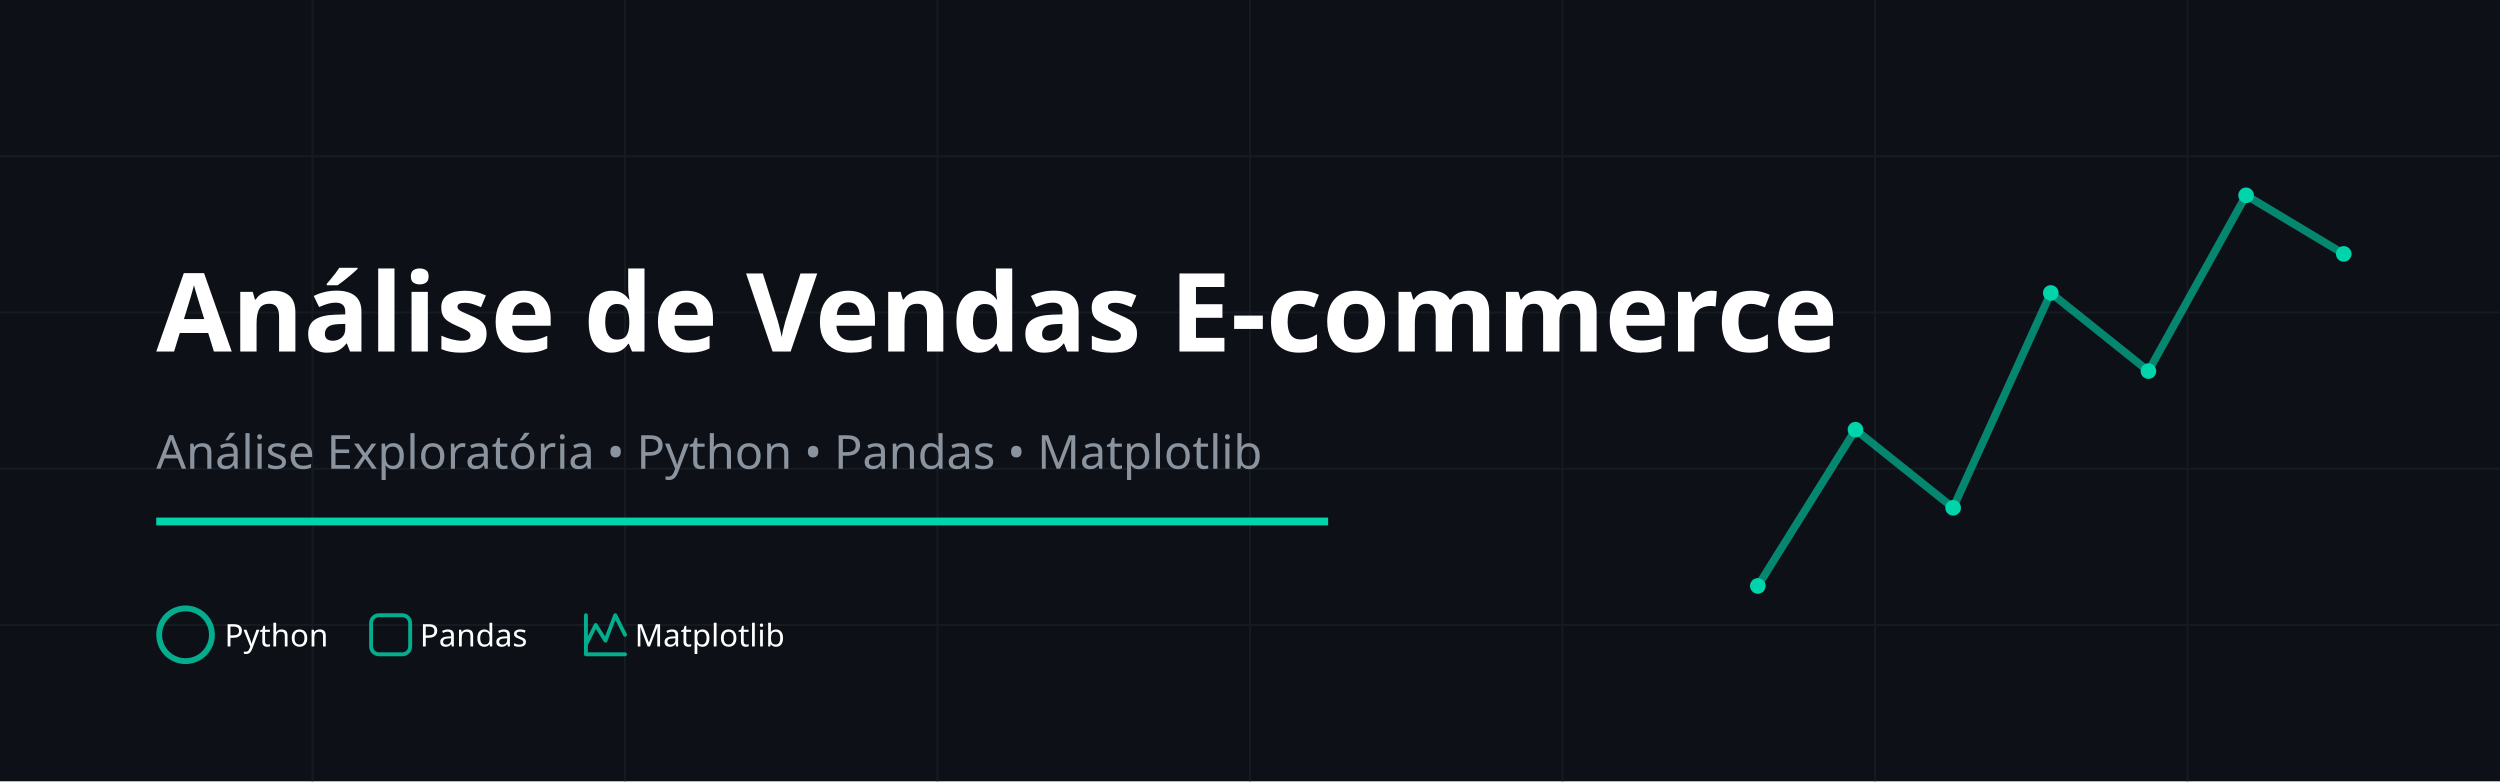
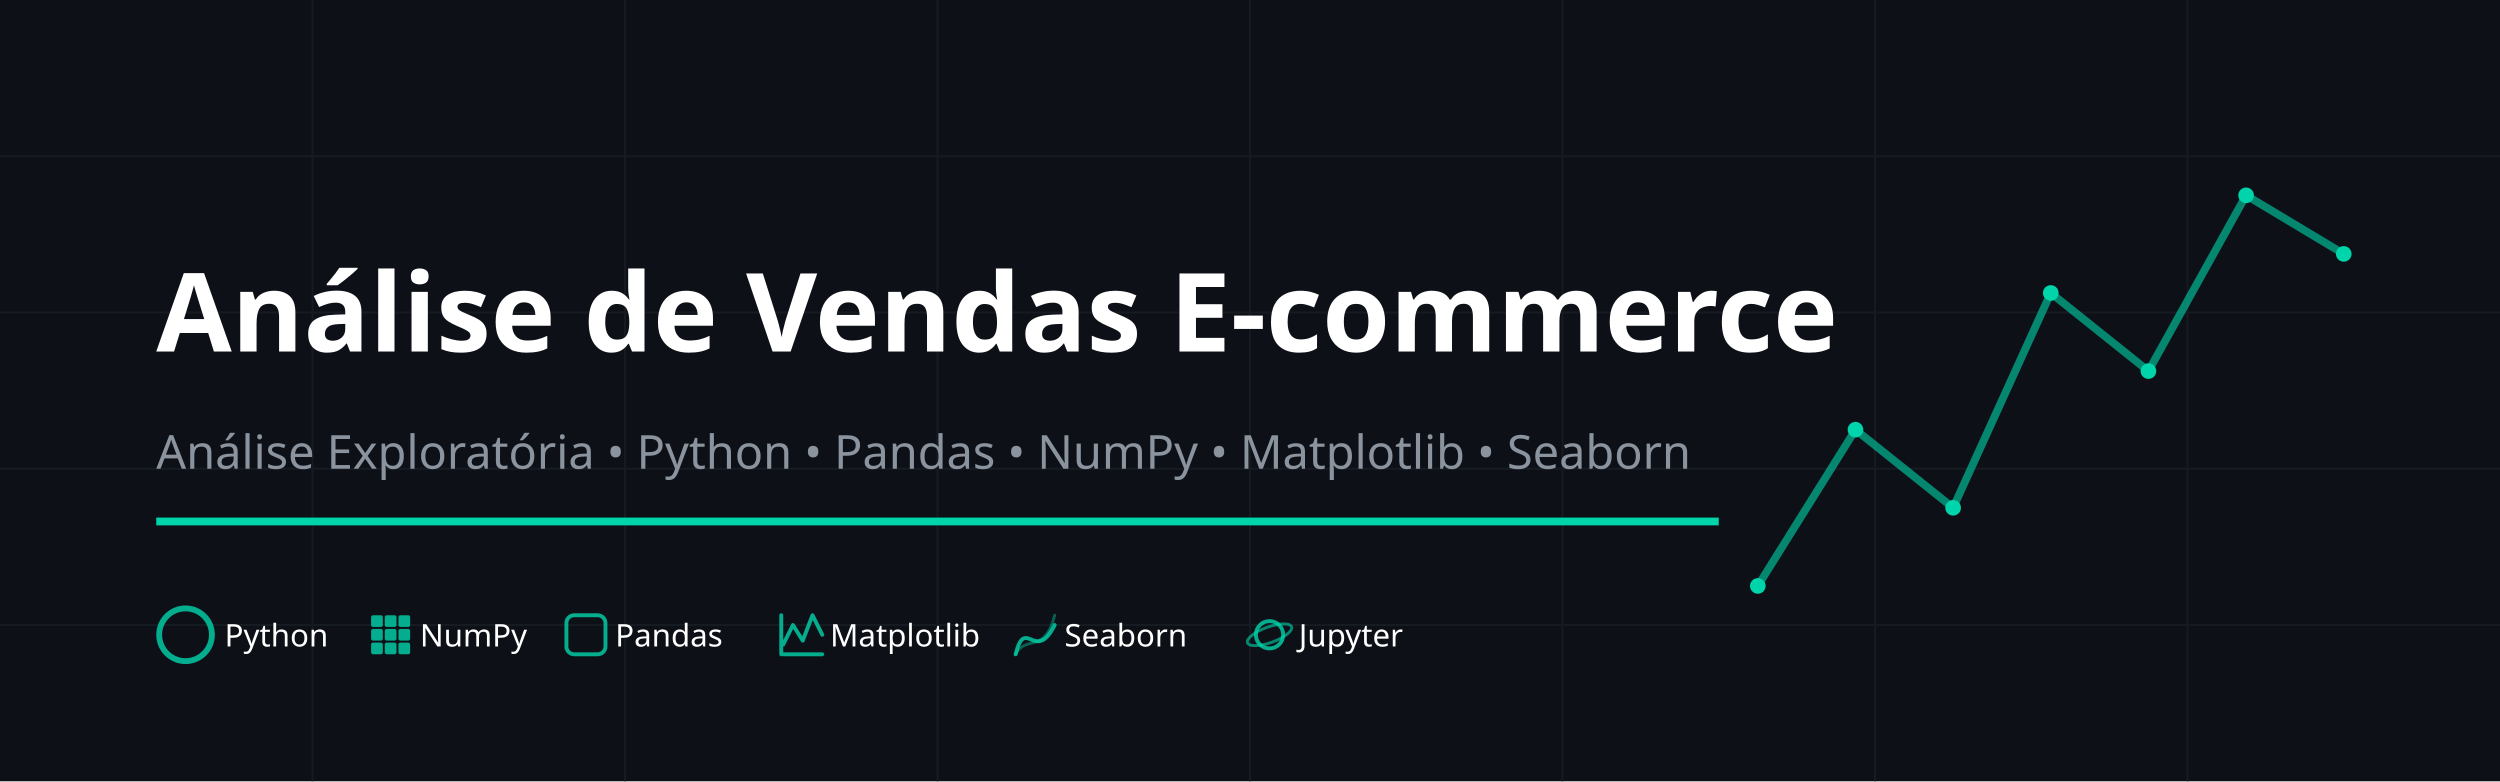
<svg xmlns="http://www.w3.org/2000/svg" width="1280" height="400" viewBox="0 0 1280 400" fill="none">
  <rect width="1280" height="400" fill="#0D1117" />
  <path d="M0 80H1280M0 160H1280M0 240H1280M0 320H1280M160 0V400M320 0V400M480 0V400M640 0V400M800 0V400M960 0V400M1120 0V400" stroke="#161B22" stroke-width="1" />
  <path d="M900 300L950 220L1000 260L1050 150L1100 190L1150 100L1200 130" stroke="#00D4AA" stroke-width="4" stroke-linecap="round" stroke-linejoin="round" opacity="0.6" />
  <circle cx="900" cy="300" r="4" fill="#00D4AA" />
  <circle cx="950" cy="220" r="4" fill="#00D4AA" />
  <circle cx="1000" cy="260" r="4" fill="#00D4AA" />
  <circle cx="1050" cy="150" r="4" fill="#00D4AA" />
  <circle cx="1100" cy="190" r="4" fill="#00D4AA" />
  <circle cx="1150" cy="100" r="4" fill="#00D4AA" />
  <circle cx="1200" cy="130" r="4" fill="#00D4AA" />
  <text x="80" y="180" fill="white" font-family="sans-serif" font-size="56" font-weight="bold">Análise de Vendas E-commerce</text>
-   <text x="80" y="240" fill="#8B949E" font-family="sans-serif" font-size="24">Análise Exploratória • Python • Pandas • Matplotlib</text>
-   <rect x="80" y="265" width="600" height="4" fill="#00D4AA" />
+   <text x="80" y="240" fill="#8B949E" font-family="sans-serif" font-size="24">Análise Exploratória • Python • Pandas • NumPy • Matplotlib • Seaborn</text>
+   <rect x="80" y="265" width="800" height="4" fill="#00D4AA" />
  <g transform="translate(80, 310)">
    <path d="M15 0C6.716 0 0 6.716 0 15C0 23.284 6.716 30 15 30C23.284 30 30 23.284 30 15C30 6.716 23.284 0 15 0ZM15 3C21.627 3 27 8.373 27 15C27 21.627 21.627 27 15 27C8.373 27 3 21.627 3 15C3 8.373 8.373 3 15 3Z" fill="#00D4AA" opacity="0.8" />
    <text x="35" y="21" fill="white" font-family="sans-serif" font-size="16" font-weight="500">Python</text>
-     <rect x="110" y="5" width="20" height="20" rx="4" stroke="#00D4AA" stroke-width="2" opacity="0.8" />
-     <text x="135" y="21" fill="white" font-family="sans-serif" font-size="16" font-weight="500">Pandas</text>
-     <path d="M220 25V5M220 25H240M220 20L225 10L230 18L235 5L240 15" stroke="#00D4AA" stroke-width="2" stroke-linecap="round" stroke-linejoin="round" opacity="0.8" />
-     <text x="245" y="21" fill="white" font-family="sans-serif" font-size="16" font-weight="500">Matplotlib</text>
+     <g transform="translate(110, 5)">
+       <rect x="0" y="0" width="6" height="6" rx="1" fill="#00D4AA" opacity="0.8" />
+       <rect x="7" y="0" width="6" height="6" rx="1" fill="#00D4AA" opacity="0.8" />
+       <rect x="14" y="0" width="6" height="6" rx="1" fill="#00D4AA" opacity="0.8" />
+       <rect x="0" y="7" width="6" height="6" rx="1" fill="#00D4AA" opacity="0.8" />
+       <rect x="7" y="7" width="6" height="6" rx="1" fill="#00D4AA" opacity="0.8" />
+       <rect x="14" y="7" width="6" height="6" rx="1" fill="#00D4AA" opacity="0.8" />
+       <rect x="0" y="14" width="6" height="6" rx="1" fill="#00D4AA" opacity="0.8" />
+       <rect x="7" y="14" width="6" height="6" rx="1" fill="#00D4AA" opacity="0.8" />
+       <rect x="14" y="14" width="6" height="6" rx="1" fill="#00D4AA" opacity="0.8" />
+     </g>
+     <text x="135" y="21" fill="white" font-family="sans-serif" font-size="16" font-weight="500">NumPy</text>
+     <rect x="210" y="5" width="20" height="20" rx="4" stroke="#00D4AA" stroke-width="2" opacity="0.8" />
+     <text x="235" y="21" fill="white" font-family="sans-serif" font-size="16" font-weight="500">Pandas</text>
+     <path d="M320 25V5M321 25H341M321 20L326 10L331 18L336 5L341 15" stroke="#00D4AA" stroke-width="2" stroke-linecap="round" stroke-linejoin="round" opacity="0.8" />
+     <text x="345" y="21" fill="white" font-family="sans-serif" font-size="16" font-weight="500">Matplotlib</text>
+     <path d="M440 25C445 5 450 30 460 10" stroke="#00D4AA" stroke-width="2" stroke-linecap="round" fill="none" opacity="0.8" />
+     <path d="M440 25C445 15 455 25 460 5" stroke="#00D4AA" stroke-width="1.5" stroke-linecap="round" fill="none" opacity="0.4" />
+     <text x="465" y="21" fill="white" font-family="sans-serif" font-size="16" font-weight="500">Seaborn</text>
+     <g transform="translate(560, 5)">
+       <circle cx="10" cy="10" r="7" stroke="#00D4AA" stroke-width="2" opacity="0.8" />
+       <ellipse cx="10" cy="10" rx="12" ry="4" stroke="#00D4AA" stroke-width="1.5" opacity="0.6" transform="rotate(-20, 10, 10)" />
+     </g>
+     <text x="585" y="21" fill="white" font-family="sans-serif" font-size="16" font-weight="500">Jupyter</text>
  </g>
</svg>
